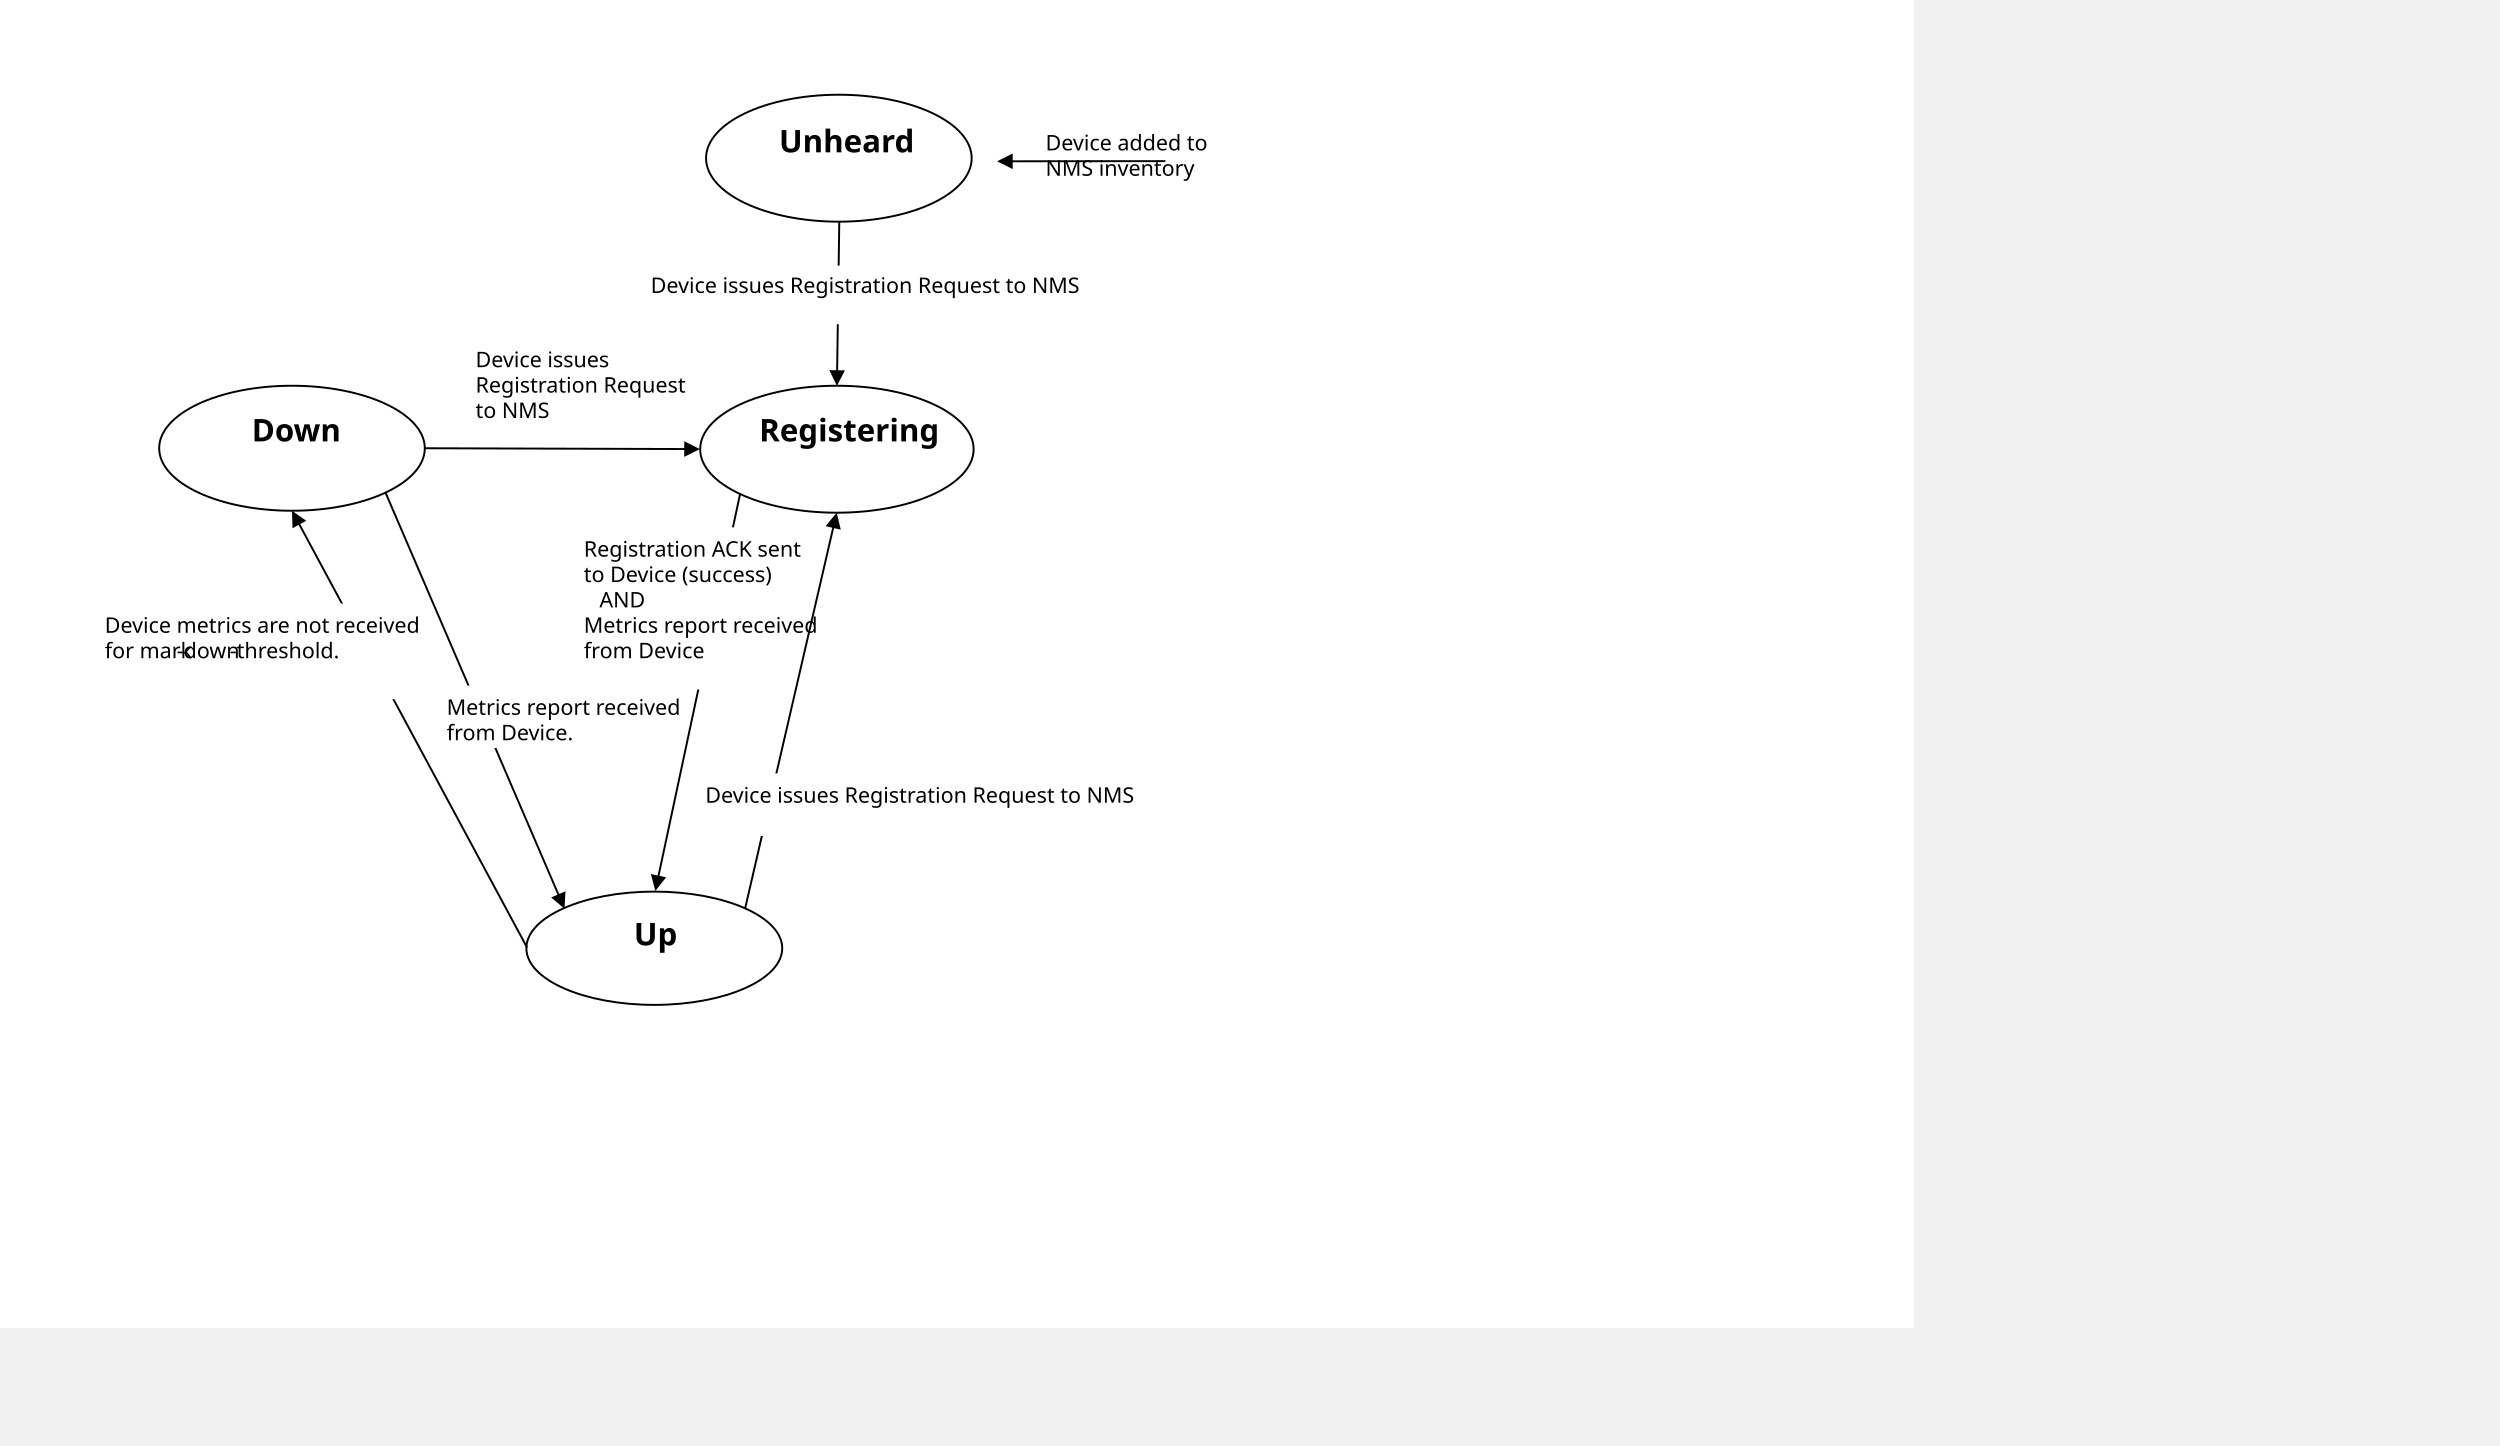
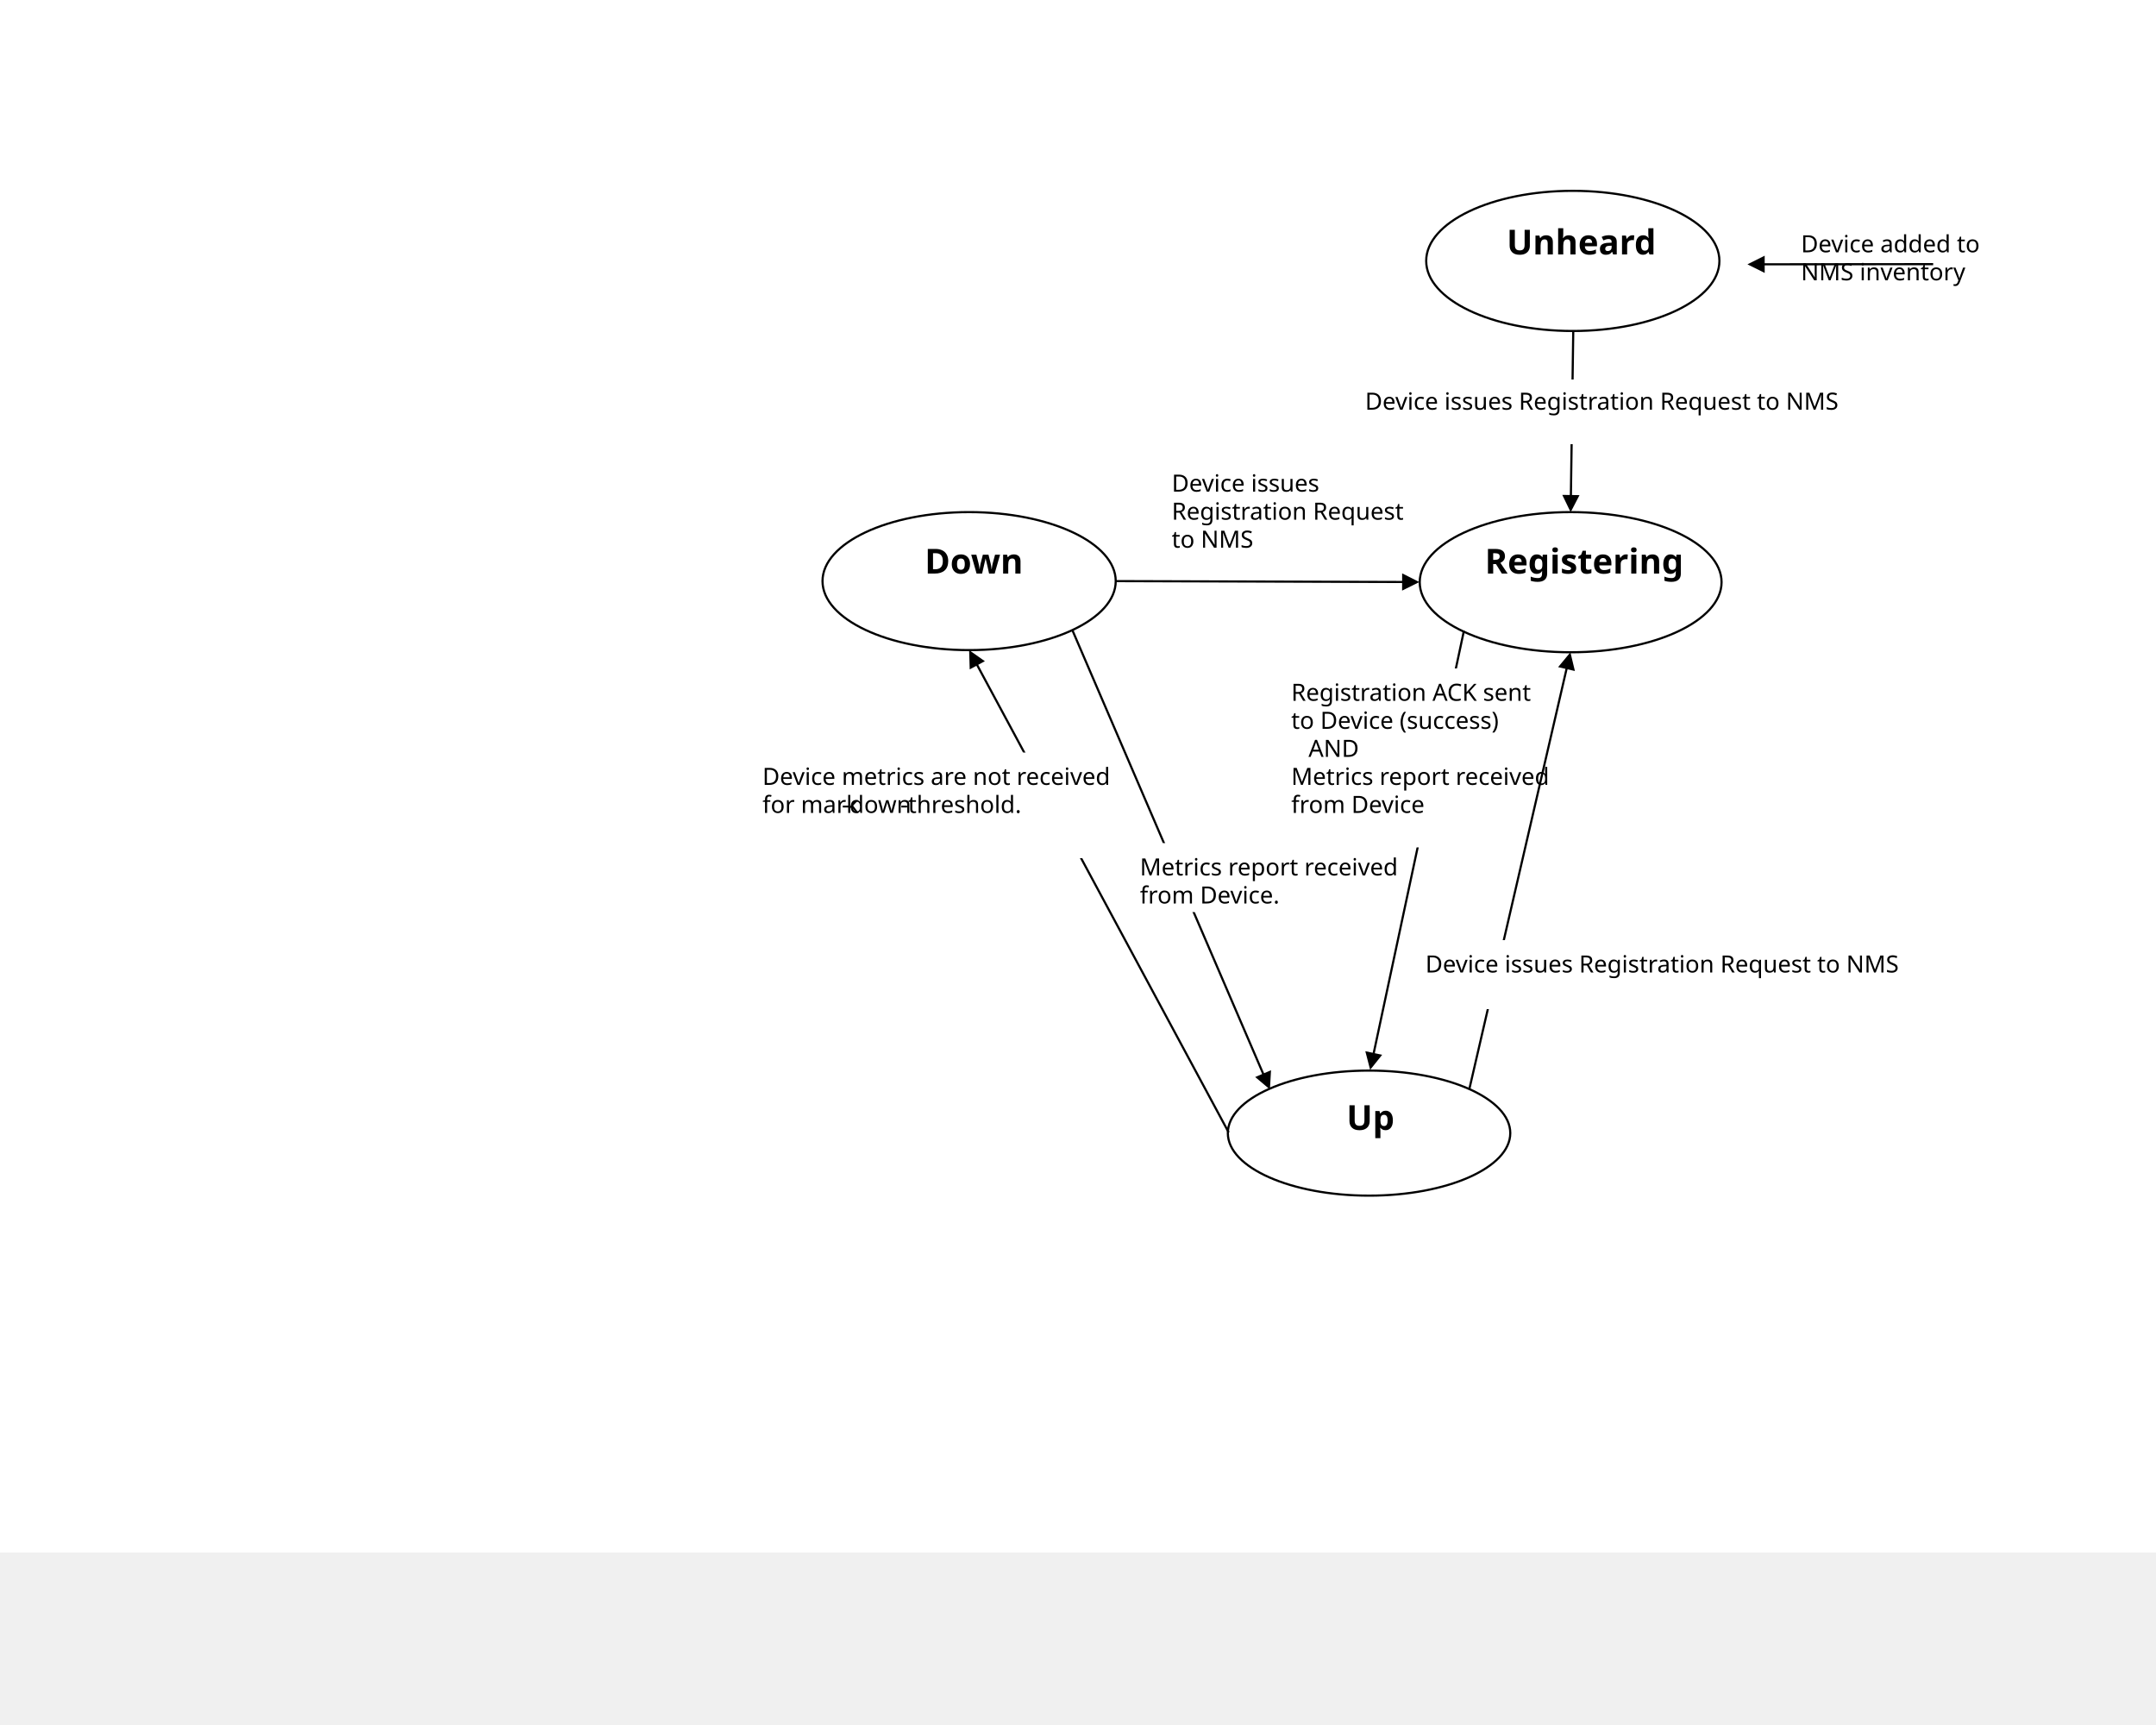
- <svg xmlns="http://www.w3.org/2000/svg" width="2560" height="1480" viewBox="300 50 1280.0 720.0">
+ <svg xmlns="http://www.w3.org/2000/svg" width="1000" height="800" viewbox="600 0 400 800">
  <g>
    <rect x="0" y="0" width="1280" height="720" fill="#FFFFFF" />
    <path d="M381.5 269.5C381.5 251.827 411.945 237.5 449.5 237.5 487.055 237.5 517.5 251.827 517.5 269.5 517.5 287.173 487.055 301.5 449.5 301.5 411.945 301.5 381.5 287.173 381.5 269.5Z" stroke="#000000" stroke-linejoin="round" stroke-miterlimit="10" fill="#FFFFFF" fill-rule="evenodd" />
    <text font-family="sans-serif" font-weight="700" font-size="16" transform="translate(428.897 266)">Down</text>
    <path d="M658.5 270C658.5 252.051 689.84 237.5 728.5 237.5 767.16 237.5 798.5 252.051 798.5 270 798.5 287.949 767.16 302.5 728.5 302.5 689.84 302.5 658.5 287.949 658.5 270Z" stroke="#000000" stroke-linejoin="round" stroke-miterlimit="10" fill="#FFFFFF" fill-rule="evenodd" />
    <text font-family="sans-serif" font-weight="700" font-size="16" transform="translate(688.713 266)">Registering</text>
    <path d="M569.5 525.5C569.5 509.484 598.825 496.5 635 496.5 671.175 496.5 700.5 509.484 700.5 525.5 700.5 541.516 671.175 554.5 635 554.5 598.825 554.5 569.5 541.516 569.5 525.5Z" stroke="#000000" stroke-linejoin="round" stroke-miterlimit="10" fill="#FFFFFF" fill-rule="evenodd" />
    <text font-family="sans-serif" font-weight="700" font-size="16" transform="translate(624.547 524)">Up</text>
    <path d="M517.502 269 651.668 269.413 651.665 270.413 517.499 270ZM650.346 265.909 658.333 269.933 650.321 273.909Z" />
    <path d="M0.489-0.104 42.603 197.043 41.625 197.252-0.489 0.104ZM45.747 195.008 43.507 203.667 37.924 196.679Z" transform="matrix(-1 0 0 1 679.007 292.5)" />
    <rect x="534" y="213" width="112" height="50" fill="#FFFFFF" />
    <text font-family="sans-serif" font-weight="400" font-size="11" transform="translate(543.477 228)">Device issues <tspan font-size="11" x="0" y="13">Registration Request </tspan>
      <tspan font-size="11" x="0" y="26">to NMS</tspan>
    </text>
    <rect x="589" y="310" width="124" height="83" fill="#FFFFFF" />
    <text font-family="sans-serif" font-weight="400" font-size="11" transform="translate(598.9 325)">Registration ACK sent <tspan font-size="11" x="0" y="13">to Device (success)</tspan>
      <tspan font-size="11" x="8" y="26">AND</tspan>
      <tspan font-size="11" x="0" y="39">Metrics report received </tspan>
      <tspan font-size="11" x="0" y="52">from Device </tspan>
    </text>
    <rect x="826" y="102" width="107" height="49" fill="#FFFFFF" />
    <text font-family="sans-serif" font-weight="400" font-size="11" transform="translate(835.327 117)">Device added to <tspan font-size="11" x="0" y="13">NMS inventory</tspan>
    </text>
    <path d="M661.5 121C661.5 103.051 691.945 88.5 729.5 88.5 767.055 88.5 797.5 103.051 797.5 121 797.5 138.949 767.055 153.5 729.5 153.5 691.945 153.5 661.5 138.949 661.5 121Z" stroke="#000000" stroke-linejoin="round" stroke-miterlimit="10" fill="#FFFFFF" fill-rule="evenodd" />
    <text font-family="sans-serif" font-weight="700" font-size="16" transform="translate(698.84 118)">Unheard</text>
    <path d="M0.001-0.5 79.481-0.42 79.48 0.58-0.001 0.5ZM78.151-3.921 86.147 0.087 78.143 4.079Z" transform="matrix(-1 0 0 1 896.647 122.5)" />
    <path d="M0.5-0.007 1.617 77.394 0.617 77.408-0.5 0.007ZM5.097 76.01 1.213 84.067-2.902 76.125Z" transform="matrix(-1 0 0 1 729.713 153.5)" />
    <rect x="624" y="176" width="214" height="30" fill="#FFFFFF" />
    <text font-family="sans-serif" font-weight="400" font-size="11" transform="translate(633.159 190)">Device issues Registration Request to NMS</text>
    <path d="M497.959 292.302 586.845 498.945 585.927 499.34 497.041 292.698ZM589.533 496.337 589.02 505.267 582.184 499.498Z" />
    <path d="M569.44 525.424 452.219 307.607 453.099 307.133 570.32 524.95ZM449.769 310.44 449.5 301.5 456.814 306.649Z" />
    <path d="M0.487-0.113 45.871 196.019 44.897 196.245-0.487 0.113ZM48.98 193.931 46.887 202.627 41.186 195.734Z" transform="matrix(1 0 0 -1 681.5 505.127)" />
    <rect x="652" y="436" width="210" height="32" fill="#FFFFFF" />
    <text font-family="sans-serif" font-weight="400" font-size="11" transform="translate(661.128 451)">Device issues Registration Request to NMS</text>
    <rect x="344" y="349" width="160" height="49" fill="#FFFFFF" />
    <text font-family="sans-serif" font-weight="400" font-size="11" transform="translate(353.633 364)">Device metrics are not received <tspan font-size="11" x="0" y="13">for mark</tspan>
      <tspan font-size="11" x="36.833" y="13">-</tspan>down<tspan font-size="11" x="64" y="13">-</tspan>threshold.</text>
    <rect x="519" y="391" width="126" height="32" fill="#FFFFFF" />
    <text font-family="sans-serif" font-weight="400" font-size="11" transform="translate(528.7 406)">Metrics report received <tspan font-size="11" x="0" y="13">from Device.</tspan>
    </text>
  </g>
</svg>
